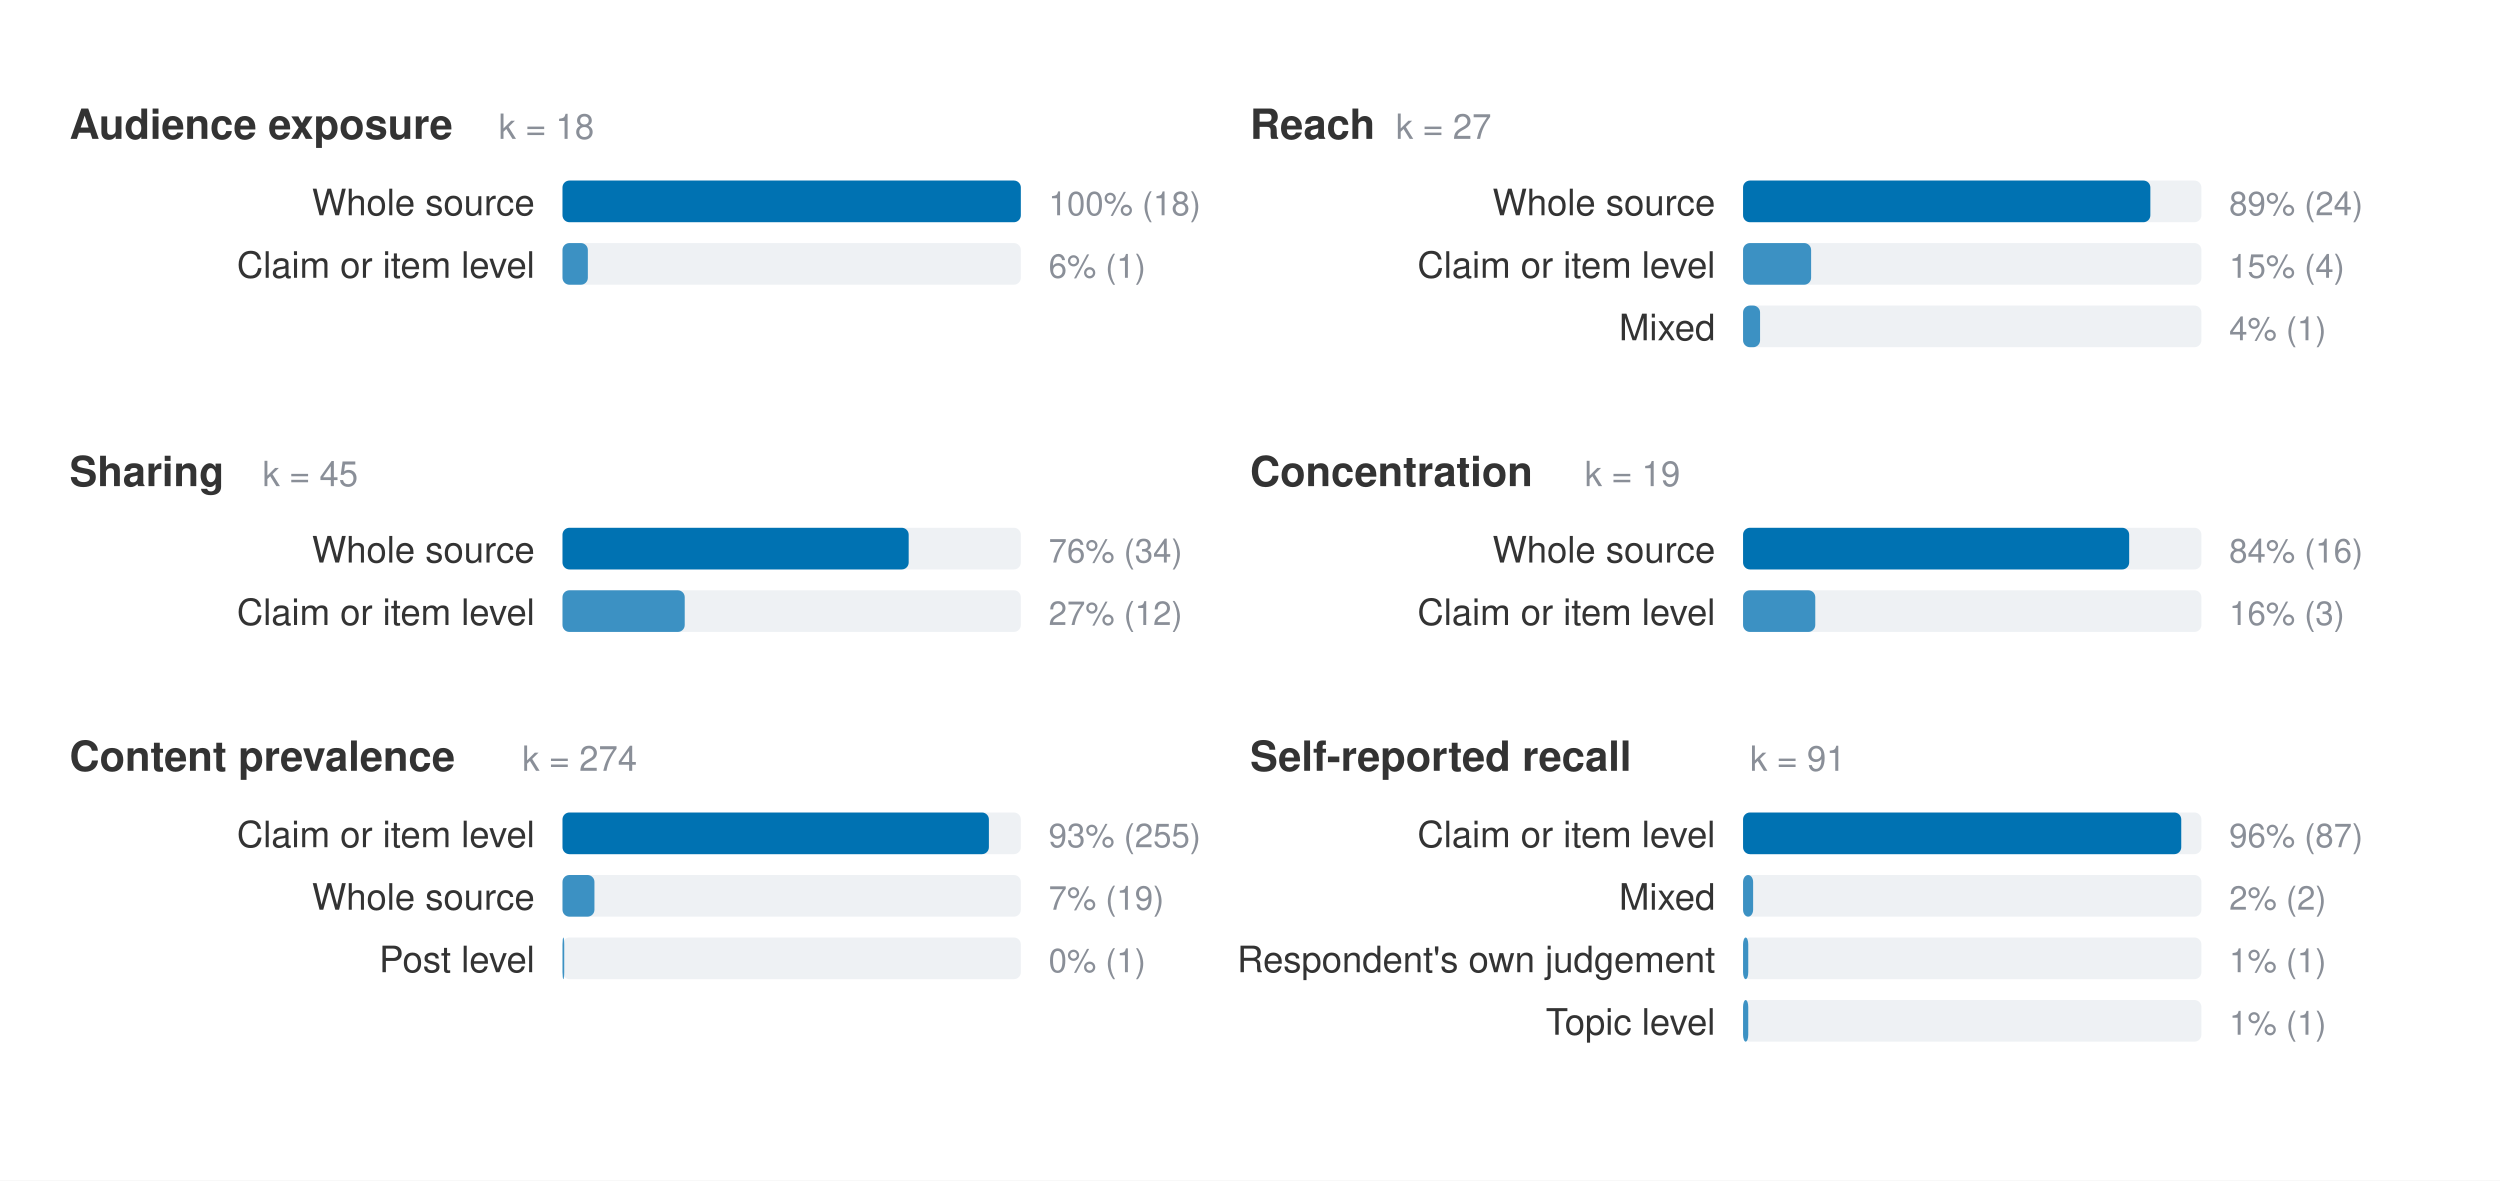
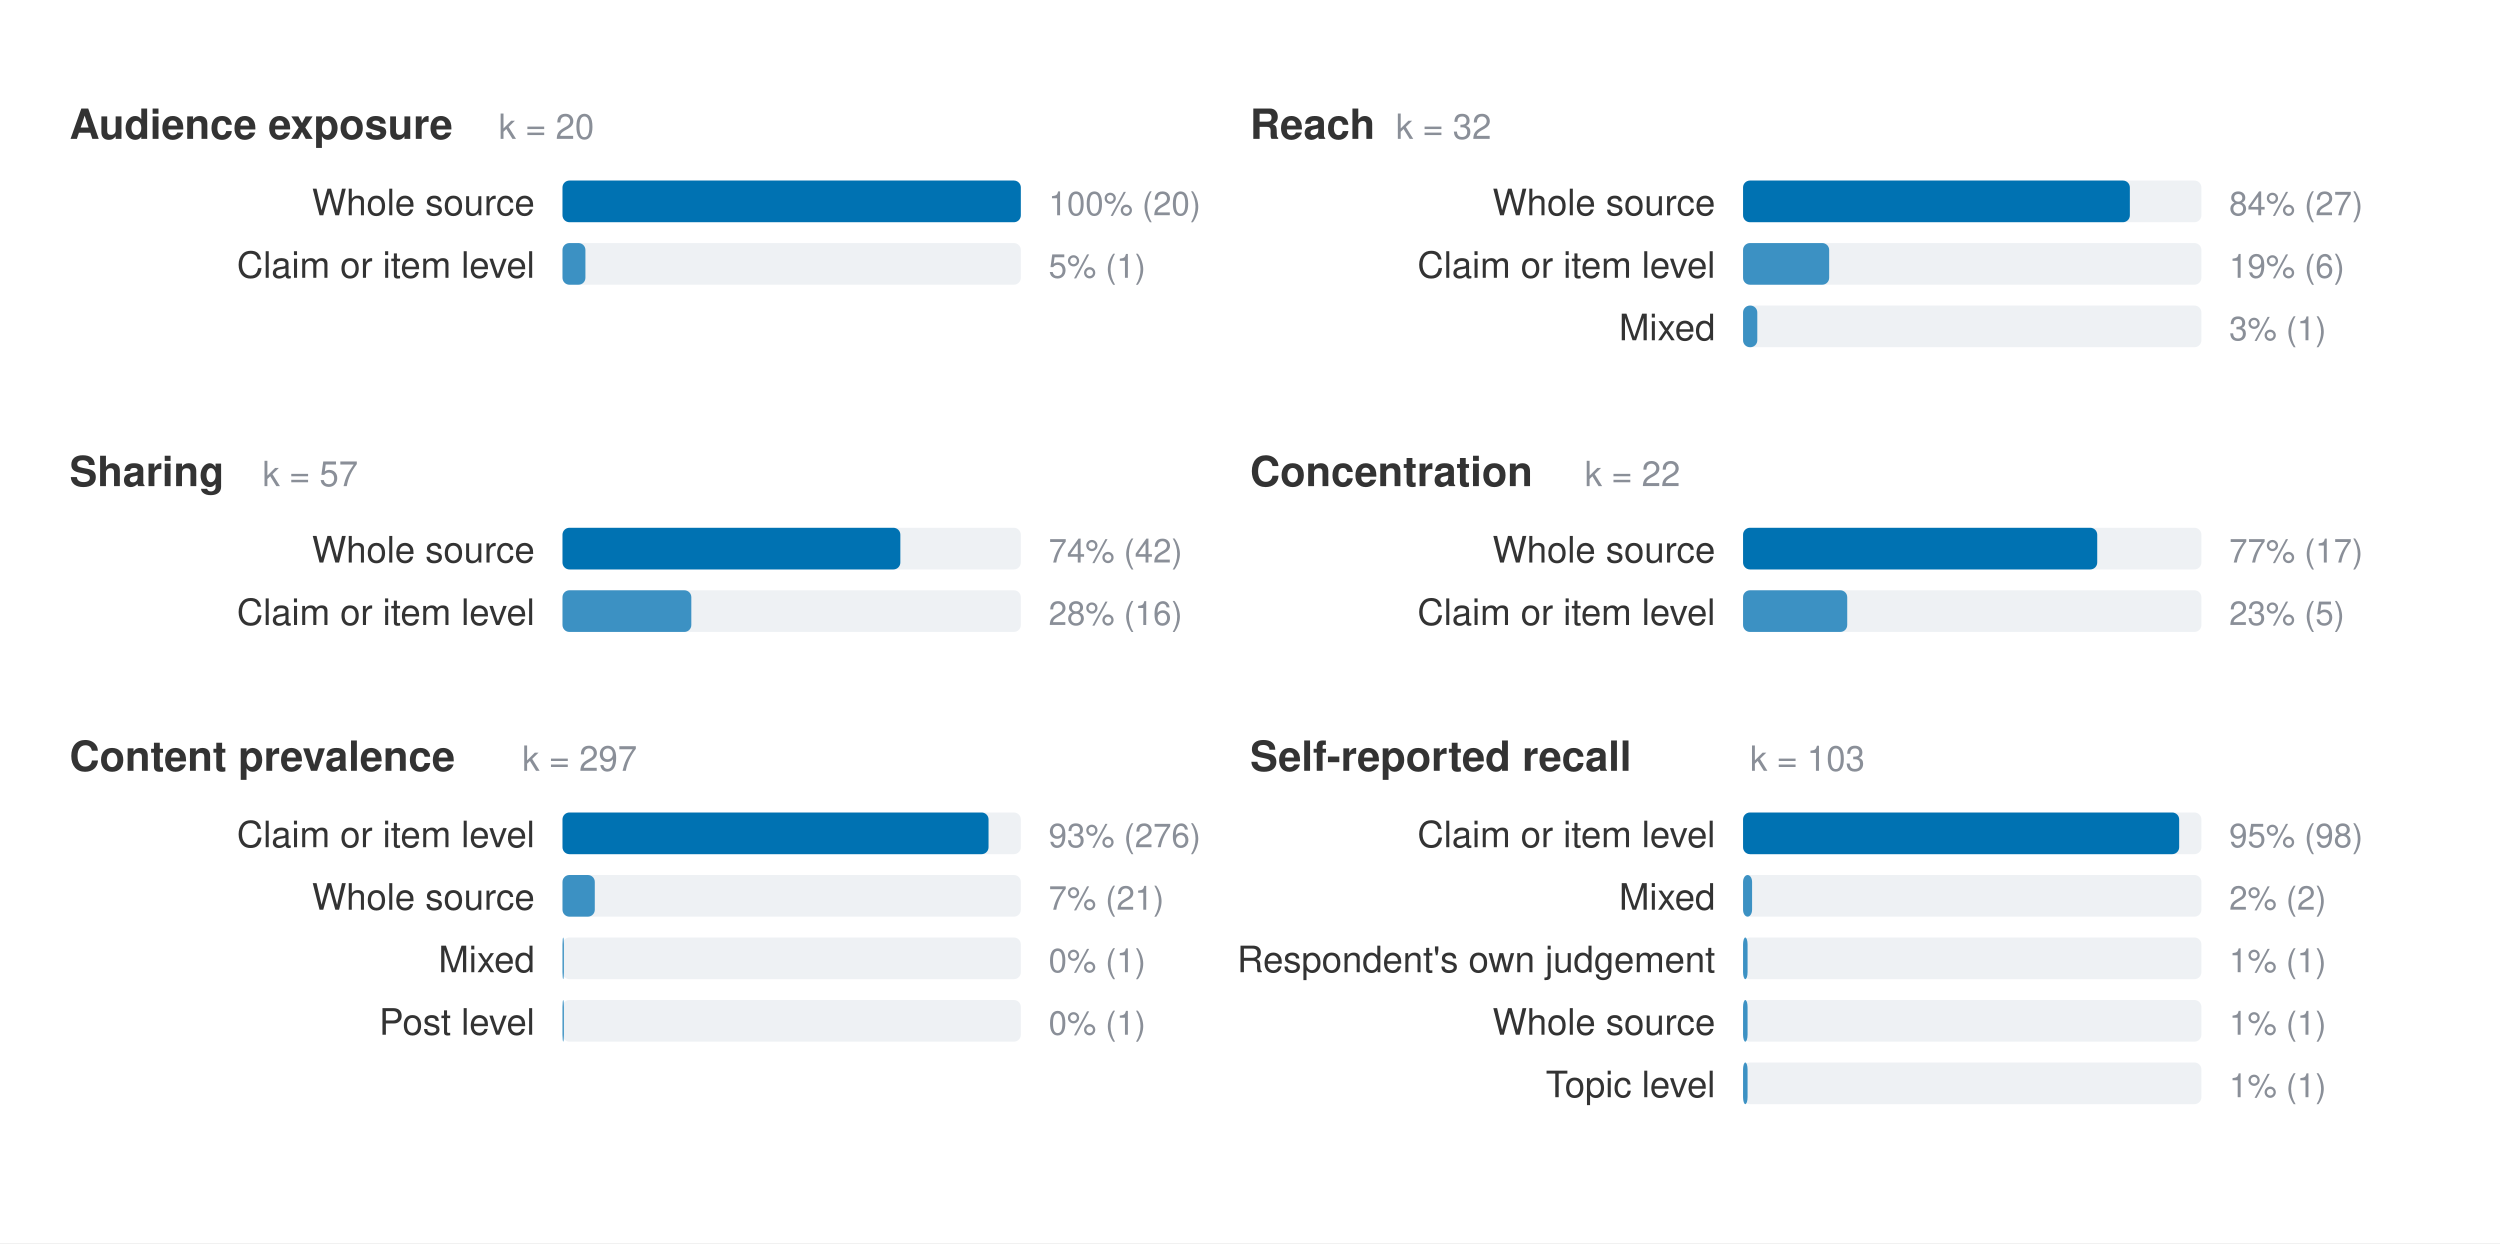
- <svg xmlns="http://www.w3.org/2000/svg" width="720" height="340" font-family="Helvetica,Arial,sans-serif">
-   <rect width="720" height="340" fill="#fff" />
+ <svg xmlns="http://www.w3.org/2000/svg" width="720" height="358" font-family="Helvetica,Arial,sans-serif">
+   <rect width="720" height="358" fill="#fff" />
  <text x="20" y="40" font-size="12" font-weight="bold" fill="#333333">Audience exposure</text>
-   <text x="143.6" y="40" font-size="10" fill="#8a8f98">k = 18</text>
+   <text x="143.6" y="40" font-size="10" fill="#8a8f98">k = 20</text>
  <text x="154" y="62" font-size="10.5" text-anchor="end" fill="#333333">Whole source</text>
  <rect x="162" y="52" width="132" height="12" fill="#eef1f4" rx="2" />
  <rect x="162" y="52" width="132.0" height="12" fill="#0072B2" rx="2" fill-opacity="1" />
-   <text x="302" y="62" font-size="9.5" fill="#8a8f98">100% (18)</text>
+   <text x="302" y="62" font-size="9.5" fill="#8a8f98">100% (20)</text>
  <text x="154" y="80" font-size="10.5" text-anchor="end" fill="#333333">Claim or item level</text>
  <rect x="162" y="70" width="132" height="12" fill="#eef1f4" rx="2" />
-   <rect x="162" y="70" width="7.3" height="12" fill="#0072B2" rx="2" fill-opacity="0.75" />
-   <text x="302" y="80" font-size="9.5" fill="#8a8f98">6% (1)</text>
+   <rect x="162" y="70" width="6.6" height="12" fill="#0072B2" rx="2" fill-opacity="0.75" />
+   <text x="302" y="80" font-size="9.5" fill="#8a8f98">5% (1)</text>
  <text x="360" y="40" font-size="12" font-weight="bold" fill="#333333">Reach</text>
-   <text x="402.0" y="40" font-size="10" fill="#8a8f98">k = 27</text>
+   <text x="402.0" y="40" font-size="10" fill="#8a8f98">k = 32</text>
  <text x="494" y="62" font-size="10.5" text-anchor="end" fill="#333333">Whole source</text>
  <rect x="502" y="52" width="132" height="12" fill="#eef1f4" rx="2" />
-   <rect x="502" y="52" width="117.3" height="12" fill="#0072B2" rx="2" fill-opacity="1" />
-   <text x="642" y="62" font-size="9.5" fill="#8a8f98">89% (24)</text>
+   <rect x="502" y="52" width="111.4" height="12" fill="#0072B2" rx="2" fill-opacity="1" />
+   <text x="642" y="62" font-size="9.5" fill="#8a8f98">84% (27)</text>
  <text x="494" y="80" font-size="10.5" text-anchor="end" fill="#333333">Claim or item level</text>
  <rect x="502" y="70" width="132" height="12" fill="#eef1f4" rx="2" />
-   <rect x="502" y="70" width="19.6" height="12" fill="#0072B2" rx="2" fill-opacity="0.75" />
-   <text x="642" y="80" font-size="9.5" fill="#8a8f98">15% (4)</text>
+   <rect x="502" y="70" width="24.8" height="12" fill="#0072B2" rx="2" fill-opacity="0.75" />
+   <text x="642" y="80" font-size="9.5" fill="#8a8f98">19% (6)</text>
  <text x="494" y="98" font-size="10.5" text-anchor="end" fill="#333333">Mixed</text>
  <rect x="502" y="88" width="132" height="12" fill="#eef1f4" rx="2" />
-   <rect x="502" y="88" width="4.9" height="12" fill="#0072B2" rx="2" fill-opacity="0.75" />
-   <text x="642" y="98" font-size="9.5" fill="#8a8f98">4% (1)</text>
+   <rect x="502" y="88" width="4.1" height="12" fill="#0072B2" rx="2" fill-opacity="0.75" />
+   <text x="642" y="98" font-size="9.5" fill="#8a8f98">3% (1)</text>
  <text x="20" y="140" font-size="12" font-weight="bold" fill="#333333">Sharing</text>
-   <text x="75.6" y="140" font-size="10" fill="#8a8f98">k = 45</text>
+   <text x="75.6" y="140" font-size="10" fill="#8a8f98">k = 57</text>
  <text x="154" y="162" font-size="10.5" text-anchor="end" fill="#333333">Whole source</text>
  <rect x="162" y="152" width="132" height="12" fill="#eef1f4" rx="2" />
-   <rect x="162" y="152" width="99.7" height="12" fill="#0072B2" rx="2" fill-opacity="1" />
-   <text x="302" y="162" font-size="9.5" fill="#8a8f98">76% (34)</text>
+   <rect x="162" y="152" width="97.3" height="12" fill="#0072B2" rx="2" fill-opacity="1" />
+   <text x="302" y="162" font-size="9.5" fill="#8a8f98">74% (42)</text>
  <text x="154" y="180" font-size="10.5" text-anchor="end" fill="#333333">Claim or item level</text>
  <rect x="162" y="170" width="132" height="12" fill="#eef1f4" rx="2" />
-   <rect x="162" y="170" width="35.2" height="12" fill="#0072B2" rx="2" fill-opacity="0.75" />
-   <text x="302" y="180" font-size="9.5" fill="#8a8f98">27% (12)</text>
+   <rect x="162" y="170" width="37.1" height="12" fill="#0072B2" rx="2" fill-opacity="0.75" />
+   <text x="302" y="180" font-size="9.5" fill="#8a8f98">28% (16)</text>
  <text x="360" y="140" font-size="12" font-weight="bold" fill="#333333">Concentration</text>
-   <text x="456.4" y="140" font-size="10" fill="#8a8f98">k = 19</text>
+   <text x="456.4" y="140" font-size="10" fill="#8a8f98">k = 22</text>
  <text x="494" y="162" font-size="10.5" text-anchor="end" fill="#333333">Whole source</text>
  <rect x="502" y="152" width="132" height="12" fill="#eef1f4" rx="2" />
-   <rect x="502" y="152" width="111.2" height="12" fill="#0072B2" rx="2" fill-opacity="1" />
-   <text x="642" y="162" font-size="9.5" fill="#8a8f98">84% (16)</text>
+   <rect x="502" y="152" width="102.0" height="12" fill="#0072B2" rx="2" fill-opacity="1" />
+   <text x="642" y="162" font-size="9.5" fill="#8a8f98">77% (17)</text>
  <text x="494" y="180" font-size="10.5" text-anchor="end" fill="#333333">Claim or item level</text>
  <rect x="502" y="170" width="132" height="12" fill="#eef1f4" rx="2" />
-   <rect x="502" y="170" width="20.8" height="12" fill="#0072B2" rx="2" fill-opacity="0.75" />
-   <text x="642" y="180" font-size="9.5" fill="#8a8f98">16% (3)</text>
+   <rect x="502" y="170" width="30.0" height="12" fill="#0072B2" rx="2" fill-opacity="0.75" />
+   <text x="642" y="180" font-size="9.5" fill="#8a8f98">23% (5)</text>
  <text x="20" y="222" font-size="12" font-weight="bold" fill="#333333">Content prevalence</text>
-   <text x="150.4" y="222" font-size="10" fill="#8a8f98">k = 274</text>
+   <text x="150.4" y="222" font-size="10" fill="#8a8f98">k = 297</text>
  <text x="154" y="244" font-size="10.5" text-anchor="end" fill="#333333">Claim or item level</text>
  <rect x="162" y="234" width="132" height="12" fill="#eef1f4" rx="2" />
-   <rect x="162" y="234" width="122.8" height="12" fill="#0072B2" rx="2" fill-opacity="1" />
-   <text x="302" y="244" font-size="9.5" fill="#8a8f98">93% (255)</text>
+   <rect x="162" y="234" width="122.7" height="12" fill="#0072B2" rx="2" fill-opacity="1" />
+   <text x="302" y="244" font-size="9.5" fill="#8a8f98">93% (276)</text>
  <text x="154" y="262" font-size="10.5" text-anchor="end" fill="#333333">Whole source</text>
  <rect x="162" y="252" width="132" height="12" fill="#eef1f4" rx="2" />
-   <rect x="162" y="252" width="9.2" height="12" fill="#0072B2" rx="2" fill-opacity="0.75" />
-   <text x="302" y="262" font-size="9.5" fill="#8a8f98">7% (19)</text>
-   <text x="154" y="280" font-size="10.5" text-anchor="end" fill="#333333">Post level</text>
+   <rect x="162" y="252" width="9.3" height="12" fill="#0072B2" rx="2" fill-opacity="0.75" />
+   <text x="302" y="262" font-size="9.5" fill="#8a8f98">7% (21)</text>
+   <text x="154" y="280" font-size="10.5" text-anchor="end" fill="#333333">Mixed</text>
  <rect x="162" y="270" width="132" height="12" fill="#eef1f4" rx="2" />
-   <rect x="162" y="270" width="0.5" height="12" fill="#0072B2" rx="2" fill-opacity="0.75" />
+   <rect x="162" y="270" width="0.4" height="12" fill="#0072B2" rx="2" fill-opacity="0.75" />
  <text x="302" y="280" font-size="9.5" fill="#8a8f98">0% (1)</text>
+   <text x="154" y="298" font-size="10.5" text-anchor="end" fill="#333333">Post level</text>
+   <rect x="162" y="288" width="132" height="12" fill="#eef1f4" rx="2" />
+   <rect x="162" y="288" width="0.4" height="12" fill="#0072B2" rx="2" fill-opacity="0.75" />
+   <text x="302" y="298" font-size="9.5" fill="#8a8f98">0% (1)</text>
  <text x="360" y="222" font-size="12" font-weight="bold" fill="#333333">Self-reported recall</text>
-   <text x="504.0" y="222" font-size="10" fill="#8a8f98">k = 91</text>
+   <text x="504.0" y="222" font-size="10" fill="#8a8f98">k = 103</text>
  <text x="494" y="244" font-size="10.5" text-anchor="end" fill="#333333">Claim or item level</text>
  <rect x="502" y="234" width="132" height="12" fill="#eef1f4" rx="2" />
-   <rect x="502" y="234" width="126.2" height="12" fill="#0072B2" rx="2" fill-opacity="1" />
-   <text x="642" y="244" font-size="9.5" fill="#8a8f98">96% (87)</text>
+   <rect x="502" y="234" width="125.6" height="12" fill="#0072B2" rx="2" fill-opacity="1" />
+   <text x="642" y="244" font-size="9.5" fill="#8a8f98">95% (98)</text>
  <text x="494" y="262" font-size="10.5" text-anchor="end" fill="#333333">Mixed</text>
  <rect x="502" y="252" width="132" height="12" fill="#eef1f4" rx="2" />
-   <rect x="502" y="252" width="2.9" height="12" fill="#0072B2" rx="2" fill-opacity="0.75" />
+   <rect x="502" y="252" width="2.6" height="12" fill="#0072B2" rx="2" fill-opacity="0.75" />
  <text x="642" y="262" font-size="9.5" fill="#8a8f98">2% (2)</text>
  <text x="494" y="280" font-size="10.5" text-anchor="end" fill="#333333">Respondent's own judgement</text>
  <rect x="502" y="270" width="132" height="12" fill="#eef1f4" rx="2" />
-   <rect x="502" y="270" width="1.5" height="12" fill="#0072B2" rx="2" fill-opacity="0.75" />
+   <rect x="502" y="270" width="1.3" height="12" fill="#0072B2" rx="2" fill-opacity="0.75" />
  <text x="642" y="280" font-size="9.5" fill="#8a8f98">1% (1)</text>
-   <text x="494" y="298" font-size="10.5" text-anchor="end" fill="#333333">Topic level</text>
+   <text x="494" y="298" font-size="10.5" text-anchor="end" fill="#333333">Whole source</text>
  <rect x="502" y="288" width="132" height="12" fill="#eef1f4" rx="2" />
-   <rect x="502" y="288" width="1.5" height="12" fill="#0072B2" rx="2" fill-opacity="0.75" />
+   <rect x="502" y="288" width="1.3" height="12" fill="#0072B2" rx="2" fill-opacity="0.75" />
  <text x="642" y="298" font-size="9.5" fill="#8a8f98">1% (1)</text>
+   <text x="494" y="316" font-size="10.5" text-anchor="end" fill="#333333">Topic level</text>
+   <rect x="502" y="306" width="132" height="12" fill="#eef1f4" rx="2" />
+   <rect x="502" y="306" width="1.3" height="12" fill="#0072B2" rx="2" fill-opacity="0.75" />
+   <text x="642" y="316" font-size="9.5" fill="#8a8f98">1% (1)</text>
</svg>
